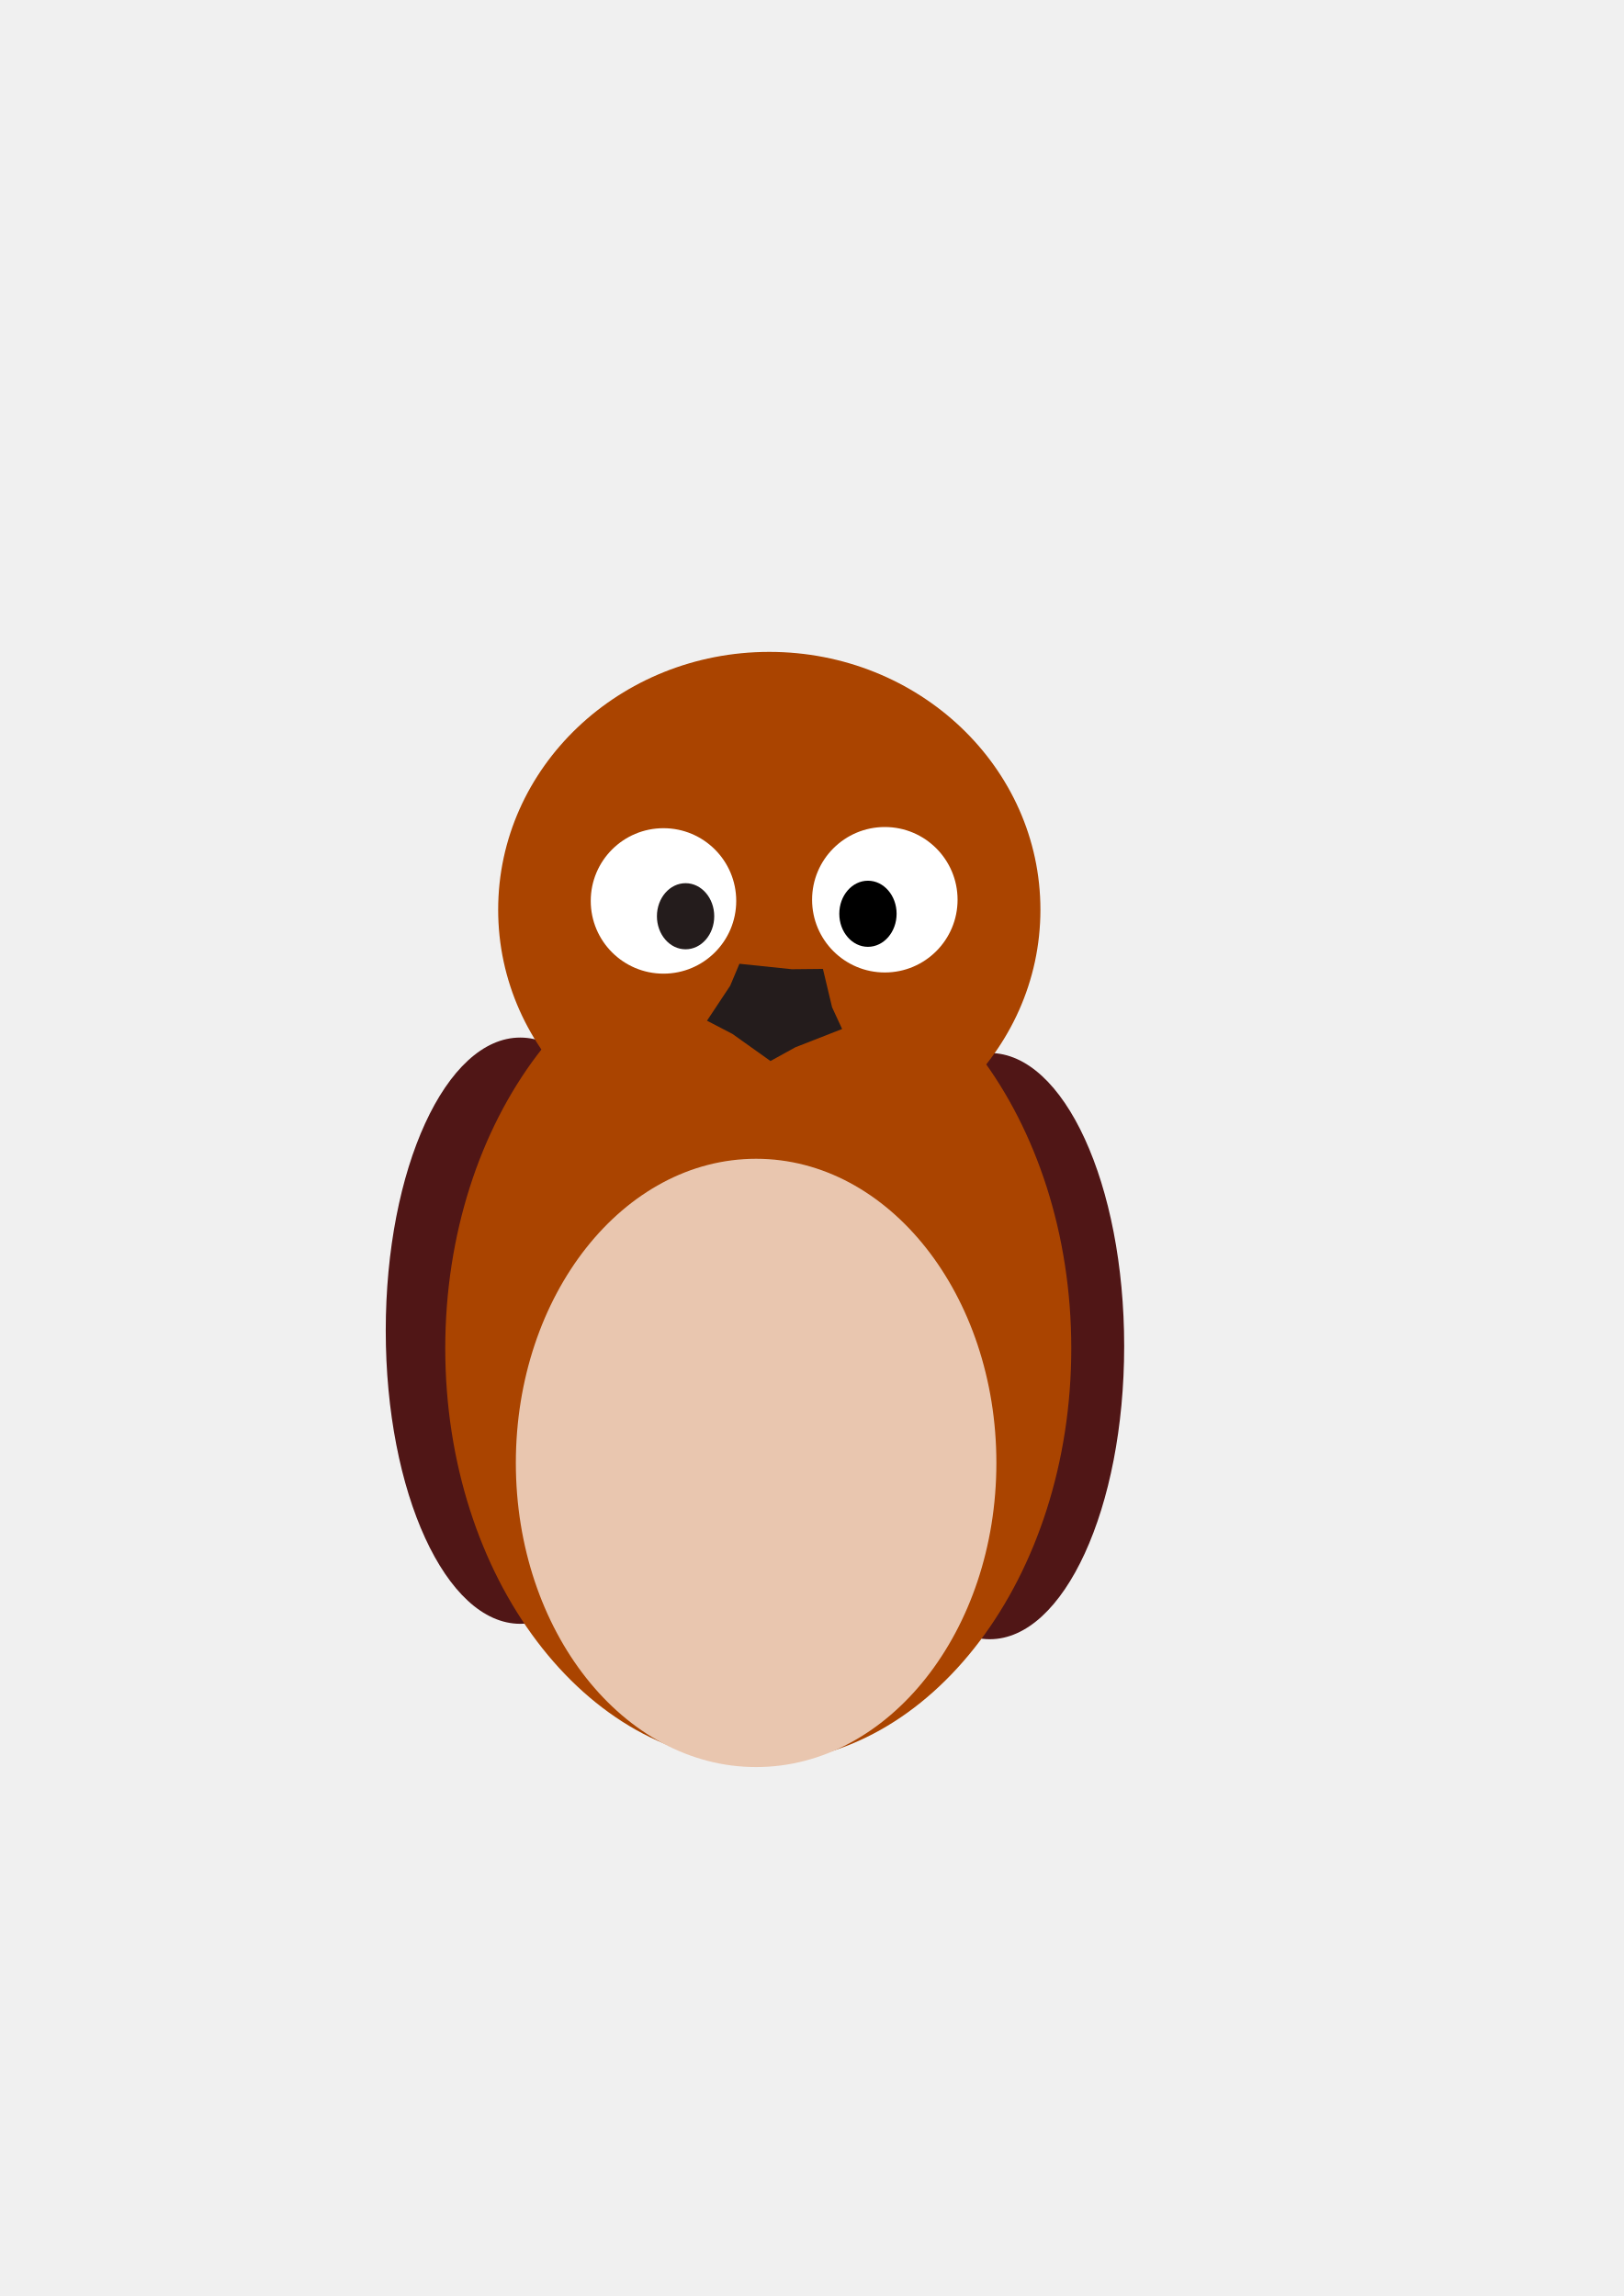
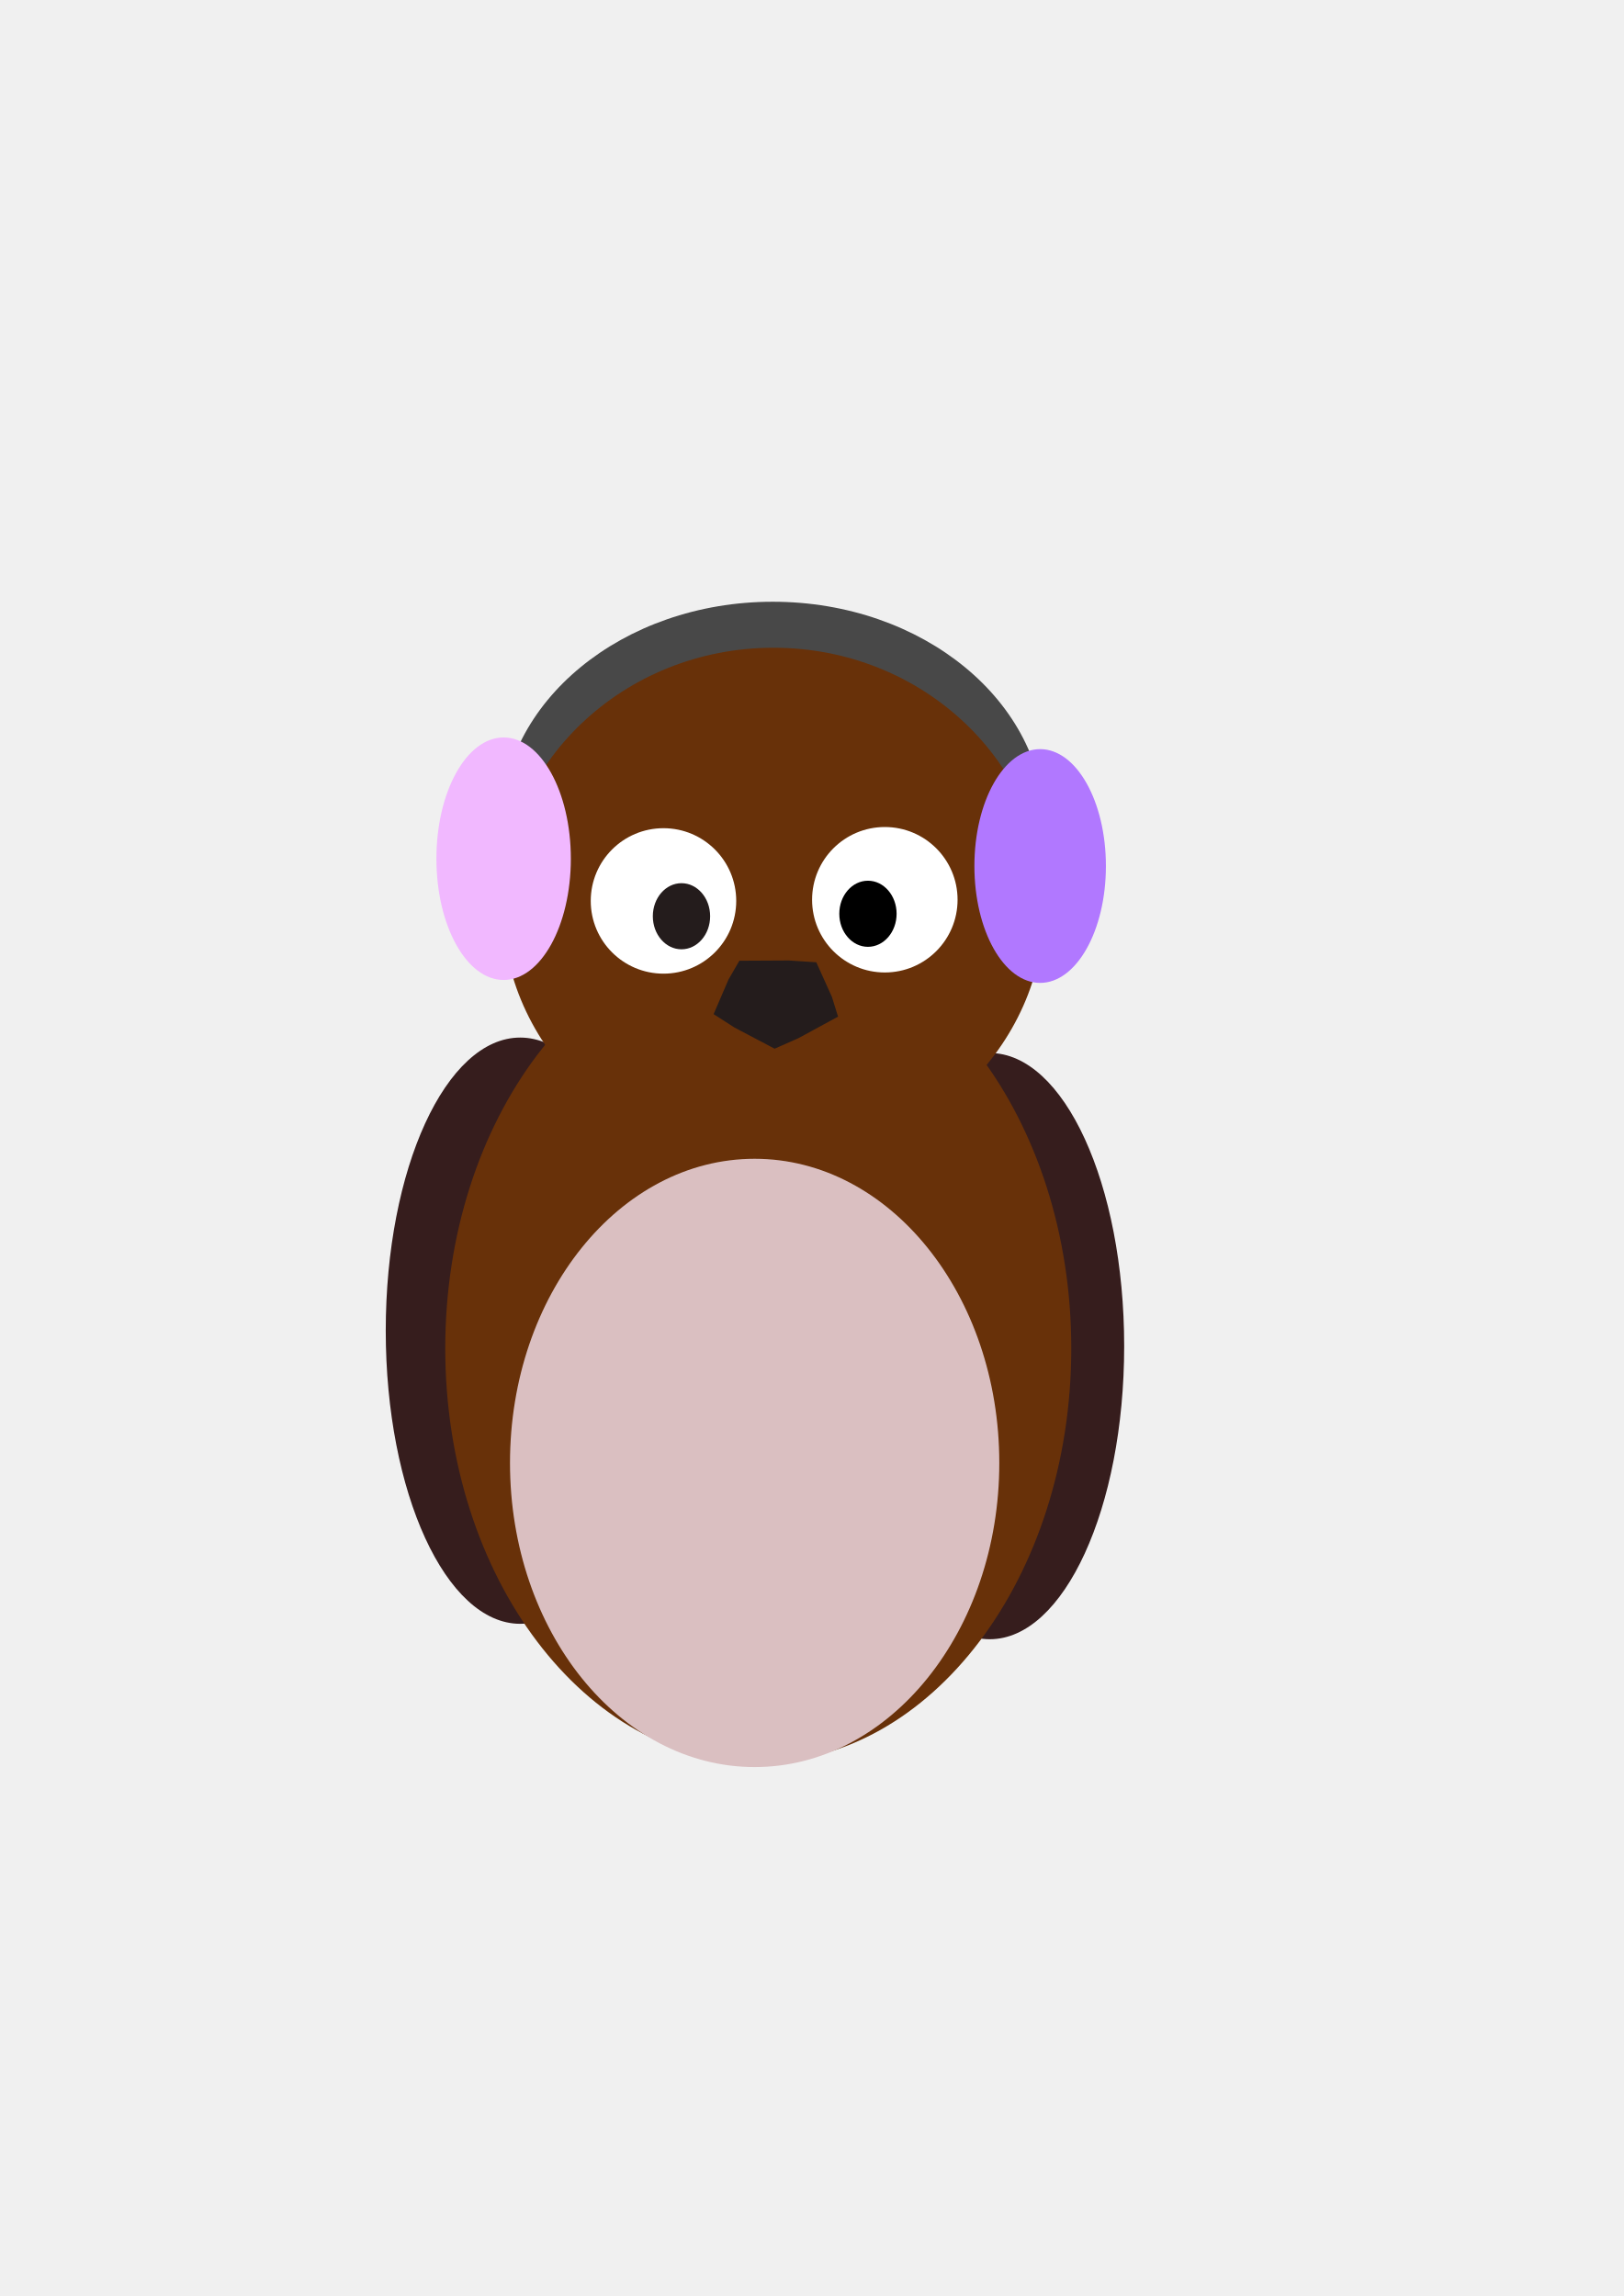
<svg xmlns="http://www.w3.org/2000/svg" width="210mm" height="297mm" viewBox="0 0 744.094 1052.362" id="svg4716" version="1.1">
  <defs id="defs4718" />
  <g id="layer2">
-     <ellipse style="fill:#501616" id="path5325" cx="453.558" cy="616.986" rx="61.619" ry="134.35" />
-     <ellipse style="fill:#501616" id="path5325-7" cx="238.396" cy="609.915" rx="61.619" ry="134.35" />
-     <ellipse style="fill:#aa4400" id="path5285" cx="347.492" cy="617.997" rx="143.442" ry="189.909" />
+     <ellipse style="fill:#361d1d;fill-opacity:1" id="path5325" cx="453.558" cy="616.986" rx="61.619" ry="134.35" />
+     <ellipse style="fill:#361d1d;fill-opacity:1" id="path5325-7" cx="238.396" cy="609.915" rx="61.619" ry="134.35" />
+     <ellipse style="fill:#683109;fill-opacity:1" id="path5285" cx="347.492" cy="617.997" rx="143.442" ry="189.909" />
  </g>
  <g id="layer3" />
+   <g id="layer5">
+     <ellipse style="opacity:1;fill:#484848;fill-opacity:1;stroke-width:0.849" id="path4630" cx="354.126" cy="378.262" rx="124.554" ry="102.455" />
+   </g>
  <g id="layer1">
-     <ellipse style="fill:#aa4400" id="path5283" cx="352.543" cy="416.976" rx="124.249" ry="118.188" />
-     <ellipse style="fill:#e9c6af" id="path5287" cx="346.503" cy="670.525" rx="110.107" ry="139.401" />
+     <ellipse style="fill:#683109;fill-opacity:1" id="path5283" cx="354.437" cy="415.082" rx="124.249" ry="118.188" />
+     <ellipse style="fill:#dabfc1;fill-opacity:1;stroke-width:1.009" id="path5287" cx="345.833" cy="670.525" rx="112.116" ry="139.401" />
    <circle style="fill:#ffffff" id="path5289" cx="304.056" cy="412.936" r="33.335" />
    <circle style="fill:#ffffff" id="path5289-3" cx="405.49" cy="412.395" r="33.335" />
-     <ellipse style="fill:#241c1c" id="path5308" cx="314.178" cy="419.956" rx="13.132" ry="15.152" />
+     <ellipse style="fill:#241c1c" id="path5308" cx="312.303" cy="419.956" rx="13.132" ry="15.152" />
    <ellipse style="fill:#000000" id="path5308-6" cx="397.755" cy="418.823" rx="13.132" ry="15.152" />
-     <path style="fill:#241c1c" id="path5415" d="m 343.452,547.286 -38.906,-37.621 -26.078,-18.399 23.758,-48.627 9.44,-30.487 53.589,7.568 31.912,-0.443 9.362,53.304 10.283,30.213 -47.802,25.376 z" transform="matrix(0.4475672,0,0,0.3297984,199.3638,305.8151)" />
+     <path style="fill:#241c1c" id="path5415" d="m 347.684,541.543 -41.108,-29.423 -21.338,-18.604 15.28,-48.188 11.1,-26.042 50.551,-0.359 28.198,2.509 15.962,47.966 6.328,27.593 -40.686,30.003 z" transform="matrix(0.4475672,0,0,0.3297984,199.3638,302.0651)" />
+     <ellipse style="opacity:1;fill:#f1b8ff;fill-opacity:1;stroke-width:0.354;stroke-miterlimit:4;stroke-dasharray:none" id="path4593-5-5" cx="230.797" cy="393.588" rx="30.804" ry="55.58" />
+   </g>
+   <g id="layer4">
+     <ellipse style="opacity:1;fill:#b178ff;fill-opacity:1;stroke-width:1.156" id="path4593-5" ry="53.571" rx="30.134" cy="396.936" cx="476.671" />
  </g>
</svg>
